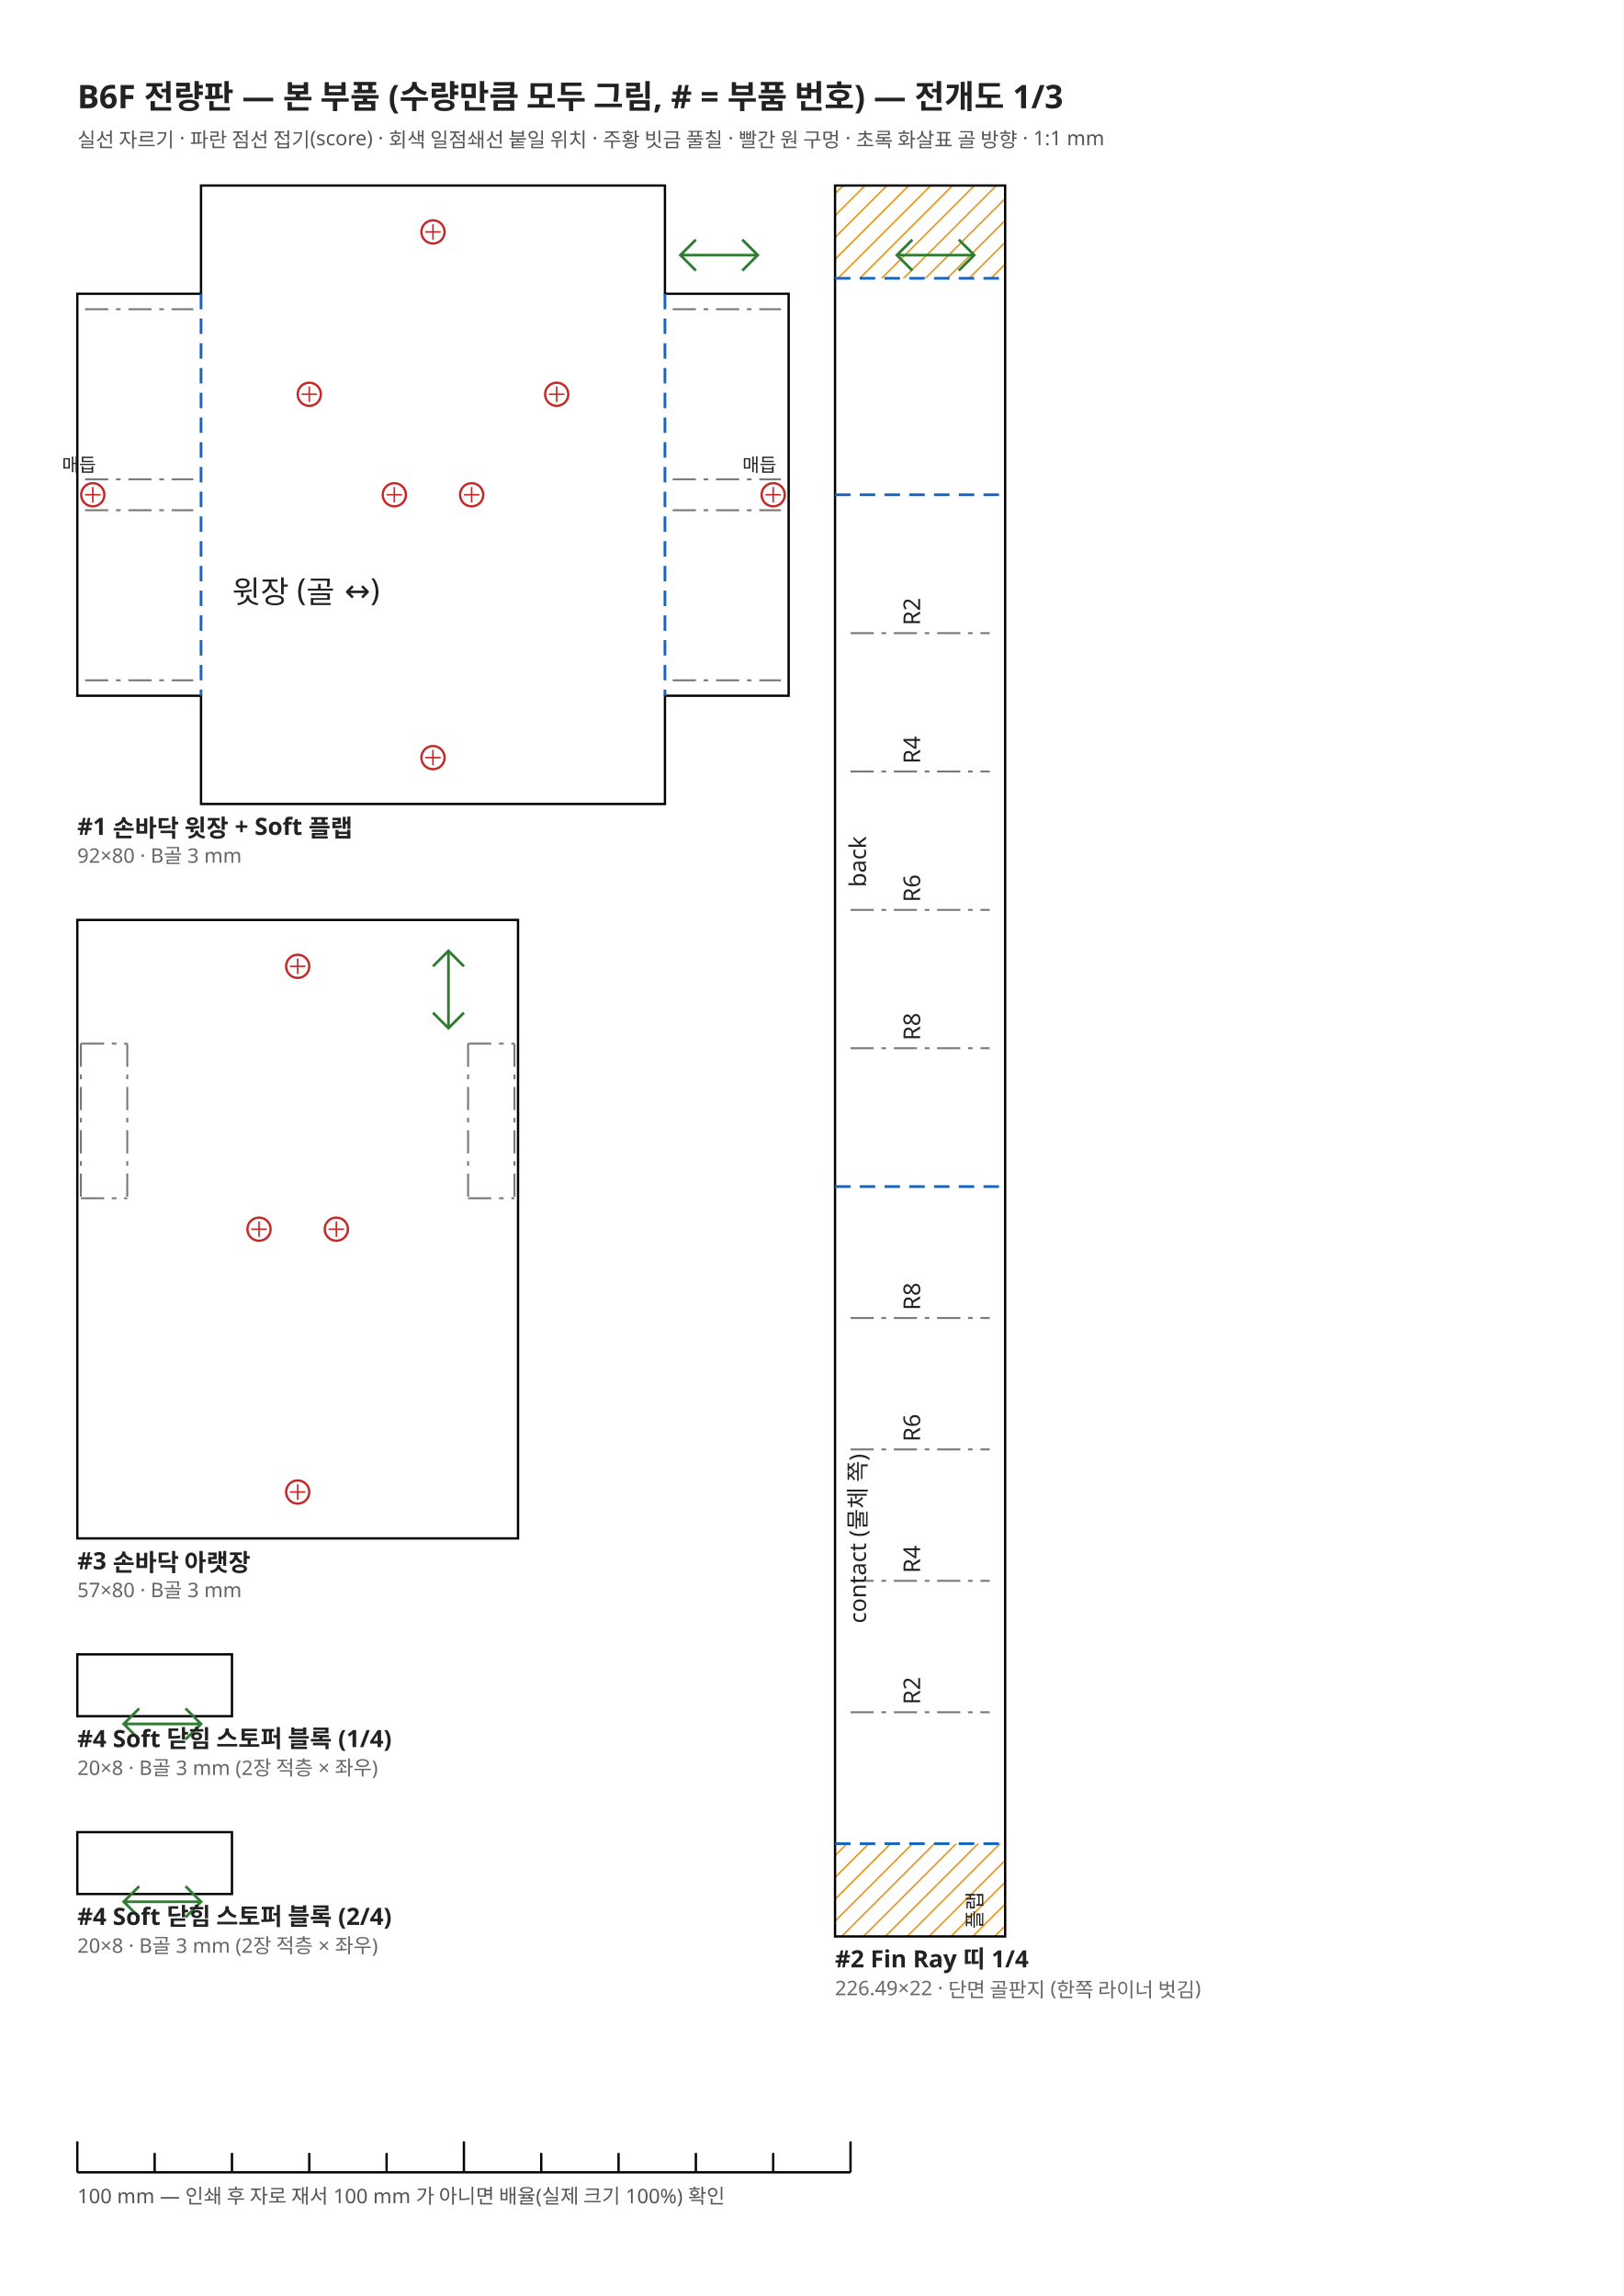
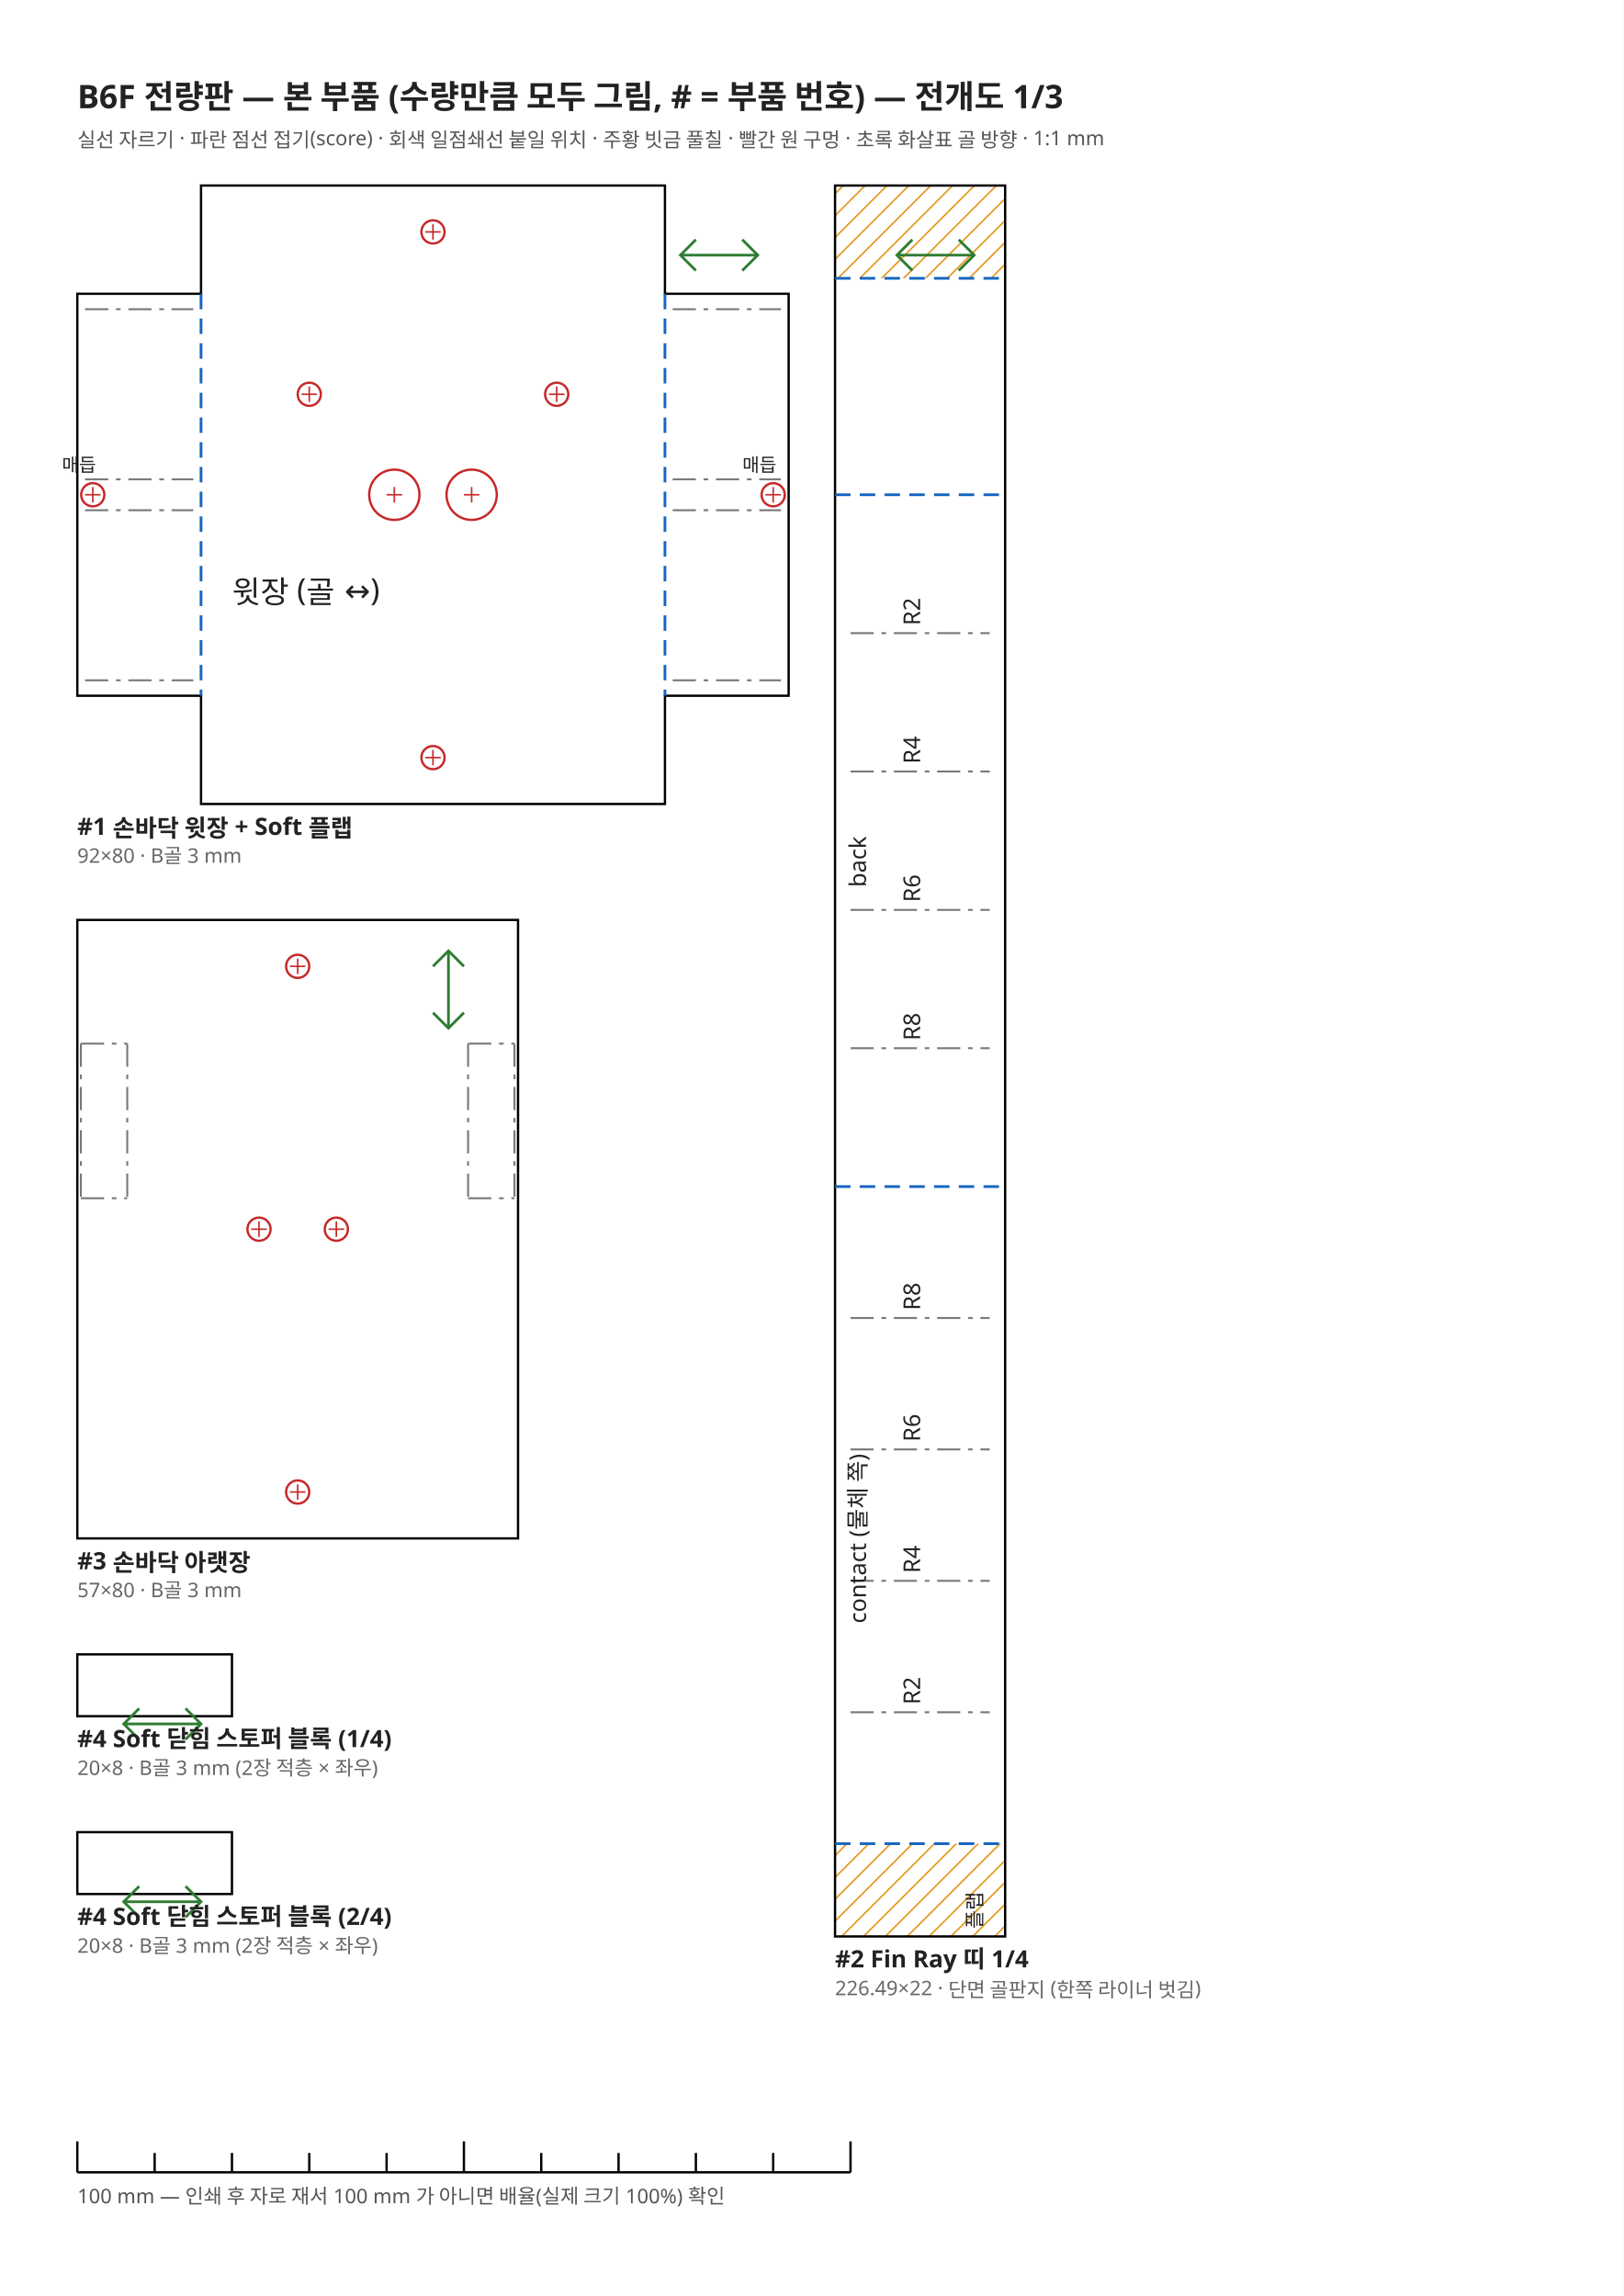
<svg xmlns="http://www.w3.org/2000/svg" width="210mm" height="297mm" viewBox="0 0 210 297">
  <defs>
    <pattern id="hatch" width="2" height="2" patternUnits="userSpaceOnUse" patternTransform="rotate(45)">
      <path d="M0 0V2" stroke="#e08a00" stroke-width=".35" />
    </pattern>
  </defs>
  <style>
.cut{fill:none;stroke:#000;stroke-width:.3}
.score{fill:none;stroke:#1565c0;stroke-width:.35;stroke-dasharray:2 1.2}
.mark{fill:none;stroke:#777;stroke-width:.25;stroke-dasharray:3 1 .6 1}
.glue{fill:url(#hatch);stroke:none}
.hole{fill:none;stroke:#c62828;stroke-width:.3}
.cross{stroke:#c62828;stroke-width:.2}
.flute{fill:none;stroke:#2e7d32;stroke-width:.35}
text{font-family:"WenQuanYi Zen Hei","IBM Plex Sans KR","Apple SD Gothic Neo","Malgun Gothic",sans-serif;fill:#222}
.lbl{font-size:3.1px;font-weight:bold}.dim{font-size:2.6px;fill:#666}
.hdr{font-size:4.2px;font-weight:bold}.small{font-size:2.6px;fill:#555}
</style>
  <rect width="210" height="297" fill="#fff" />
  <text class="hdr" x="10" y="14">B6F 전량판 — 본 부품 (수량만큼 모두 그림, # = 부품 번호) — 전개도 1/3</text>
  <text class="small" x="10" y="19">실선 자르기 · 파란 점선 접기(score) · 회색 일점쇄선 붙일 위치 · 주황 빗금 풀칠 · 빨간 원 구멍 · 초록 화살표 골 방향 · 1:1 mm</text>
  <polygon class="cut" points="10,38 26,38 26,24 86,24 86,38 102,38 102,90 86,90 86,104 26,104 26,90 10,90" />
  <polyline class="score" points="26,38 26,90" />
  <polyline class="score" points="86,38 86,90" />
  <polyline class="mark" points="11,40 25,40" />
  <polyline class="mark" points="11,62 25,62" />
  <polyline class="mark" points="11,66 25,66" />
  <polyline class="mark" points="11,88 25,88" />
  <polyline class="mark" points="87,40 101,40" />
  <polyline class="mark" points="87,62 101,62" />
  <polyline class="mark" points="87,66 101,66" />
  <polyline class="mark" points="87,88 101,88" />
-   <circle class="hole" cx="61" cy="64" r="1.5" />
+   <circle class="hole" cx="61" cy="64" r="3.25" />
  <path class="cross" d="M60 64h2M61 63v2" />
-   <circle class="hole" cx="51" cy="64" r="1.5" />
+   <circle class="hole" cx="51" cy="64" r="3.25" />
  <path class="cross" d="M50 64h2M51 63v2" />
  <circle class="hole" cx="56" cy="98" r="1.5" />
  <path class="cross" d="M55 98h2M56 97v2" />
  <circle class="hole" cx="56" cy="30" r="1.5" />
  <path class="cross" d="M55 30h2M56 29v2" />
  <circle class="hole" cx="12" cy="64" r="1.5" />
  <path class="cross" d="M11 64h2M12 63v2" />
  <circle class="hole" cx="100" cy="64" r="1.5" />
  <path class="cross" d="M99 64h2M100 63v2" />
  <circle class="hole" cx="40" cy="51" r="1.5" />
  <path class="cross" d="M39 51h2M40 50v2" />
  <circle class="hole" cx="72" cy="51" r="1.5" />
  <path class="cross" d="M71 51h2M72 50v2" />
  <text x="8" y="61" font-size="2.4">매듭</text>
  <text x="96" y="61" font-size="2.4">매듭</text>
  <text x="30" y="78" font-size="4">윗장 (골 ↔)</text>
  <path class="flute" d="M88 33H98M96 31L98 33L96 35M90 31L88 33L90 35" />
  <text class="lbl" x="10" y="108">#1 손바닥 윗장 + Soft 플랩</text>
  <text class="dim" x="10" y="111.6">92×80 · B골 3 mm</text>
  <polygon class="glue" points="108,250.49 108,238.49 130,238.49 130,250.49" />
  <polygon class="glue" points="108,36 108,24 130,24 130,36" />
  <polygon class="cut" points="108,250.49 108,24 130,24 130,250.49" />
  <polyline class="score" points="108,238.49 130,238.49" />
  <polyline class="score" points="108,153.49 130,153.49" />
  <polyline class="score" points="108,64 130,64" />
  <polyline class="score" points="108,36 130,36" />
  <polyline class="mark" points="110,221.49 128,221.49" />
  <polyline class="mark" points="110,81.9 128,81.9" />
  <polyline class="mark" points="110,204.49 128,204.49" />
  <polyline class="mark" points="110,99.8 128,99.8" />
  <polyline class="mark" points="110,187.49 128,187.49" />
  <polyline class="mark" points="110,117.7 128,117.7" />
  <polyline class="mark" points="110,170.49 128,170.49" />
  <polyline class="mark" points="110,135.59 128,135.59" />
  <text x="119" y="220.49" font-size="3" transform="rotate(-90 119 220.49)">R2</text>
  <text x="119" y="80.9" font-size="3" transform="rotate(-90 119 80.9)">R2</text>
  <text x="119" y="203.49" font-size="3" transform="rotate(-90 119 203.49)">R4</text>
  <text x="119" y="98.8" font-size="3" transform="rotate(-90 119 98.8)">R4</text>
  <text x="119" y="186.49" font-size="3" transform="rotate(-90 119 186.49)">R6</text>
  <text x="119" y="116.7" font-size="3" transform="rotate(-90 119 116.7)">R6</text>
  <text x="119" y="169.49" font-size="3" transform="rotate(-90 119 169.49)">R8</text>
  <text x="119" y="134.59" font-size="3" transform="rotate(-90 119 134.59)">R8</text>
  <text x="112" y="209.99" font-size="3" transform="rotate(-90 112 209.99)">contact (물체 쪽)</text>
  <text x="112" y="114.75" font-size="3" transform="rotate(-90 112 114.75)">back</text>
  <text x="127" y="249.49" font-size="2.6" transform="rotate(-90 127 249.49)">플랩</text>
  <path class="flute" d="M116 33H126M124 31L126 33L124 35M118 31L116 33L118 35" />
  <text class="lbl" x="108" y="254.49">#2 Fin Ray 띠 1/4</text>
  <text class="dim" x="108" y="258.09">226.49×22 · 단면 골판지 (한쪽 라이너 벗김)</text>
  <polygon class="cut" points="10,119 67,119 67,199 10,199" />
  <polyline class="mark" points="60.54,135 66.54,135" />
  <polyline class="mark" points="60.54,155 66.54,155" />
  <polyline class="mark" points="60.54,135 60.54,155" />
  <polyline class="mark" points="66.54,135 66.54,155" />
  <polyline class="mark" points="10.46,135 16.46,135" />
  <polyline class="mark" points="10.46,155 16.46,155" />
  <polyline class="mark" points="10.46,135 10.46,155" />
  <polyline class="mark" points="16.46,135 16.46,155" />
  <circle class="hole" cx="43.5" cy="159" r="1.5" />
  <path class="cross" d="M42.5 159h2M43.5 158v2" />
  <circle class="hole" cx="33.5" cy="159" r="1.5" />
  <path class="cross" d="M32.5 159h2M33.5 158v2" />
  <circle class="hole" cx="38.5" cy="193" r="1.5" />
  <path class="cross" d="M37.5 193h2M38.5 192v2" />
  <circle class="hole" cx="38.5" cy="125" r="1.5" />
  <path class="cross" d="M37.5 125h2M38.5 124v2" />
  <path class="flute" d="M58 123V133M56 131L58 133L60 131M56 125L58 123L60 125" />
  <text class="lbl" x="10" y="203">#3 손바닥 아랫장</text>
  <text class="dim" x="10" y="206.6">57×80 · B골 3 mm</text>
  <polygon class="cut" points="10,214 30,214 30,222 10,222" />
  <path class="flute" d="M16 223H26M24 221L26 223L24 225M18 221L16 223L18 225" />
  <text class="lbl" x="10" y="226">#4 Soft 닫힘 스토퍼 블록 (1/4)</text>
  <text class="dim" x="10" y="229.6">20×8 · B골 3 mm (2장 적층 × 좌우)</text>
  <polygon class="cut" points="10,237 30,237 30,245 10,245" />
  <path class="flute" d="M16 246H26M24 244L26 246L24 248M18 244L16 246L18 248" />
  <text class="lbl" x="10" y="249">#4 Soft 닫힘 스토퍼 블록 (2/4)</text>
  <text class="dim" x="10" y="252.6">20×8 · B골 3 mm (2장 적층 × 좌우)</text>
  <path class="cut" d="M10 281h100" />
  <path class="cut" d="M10 281v-4" />
  <path class="cut" d="M20 281v-2.5" />
  <path class="cut" d="M30 281v-2.5" />
  <path class="cut" d="M40 281v-2.5" />
  <path class="cut" d="M50 281v-2.5" />
  <path class="cut" d="M60 281v-4" />
  <path class="cut" d="M70 281v-2.5" />
  <path class="cut" d="M80 281v-2.5" />
  <path class="cut" d="M90 281v-2.5" />
  <path class="cut" d="M100 281v-2.5" />
  <path class="cut" d="M110 281v-4" />
  <text class="small" x="10" y="285">100 mm — 인쇄 후 자로 재서 100 mm 가 아니면 배율(실제 크기 100%) 확인</text>
</svg>
